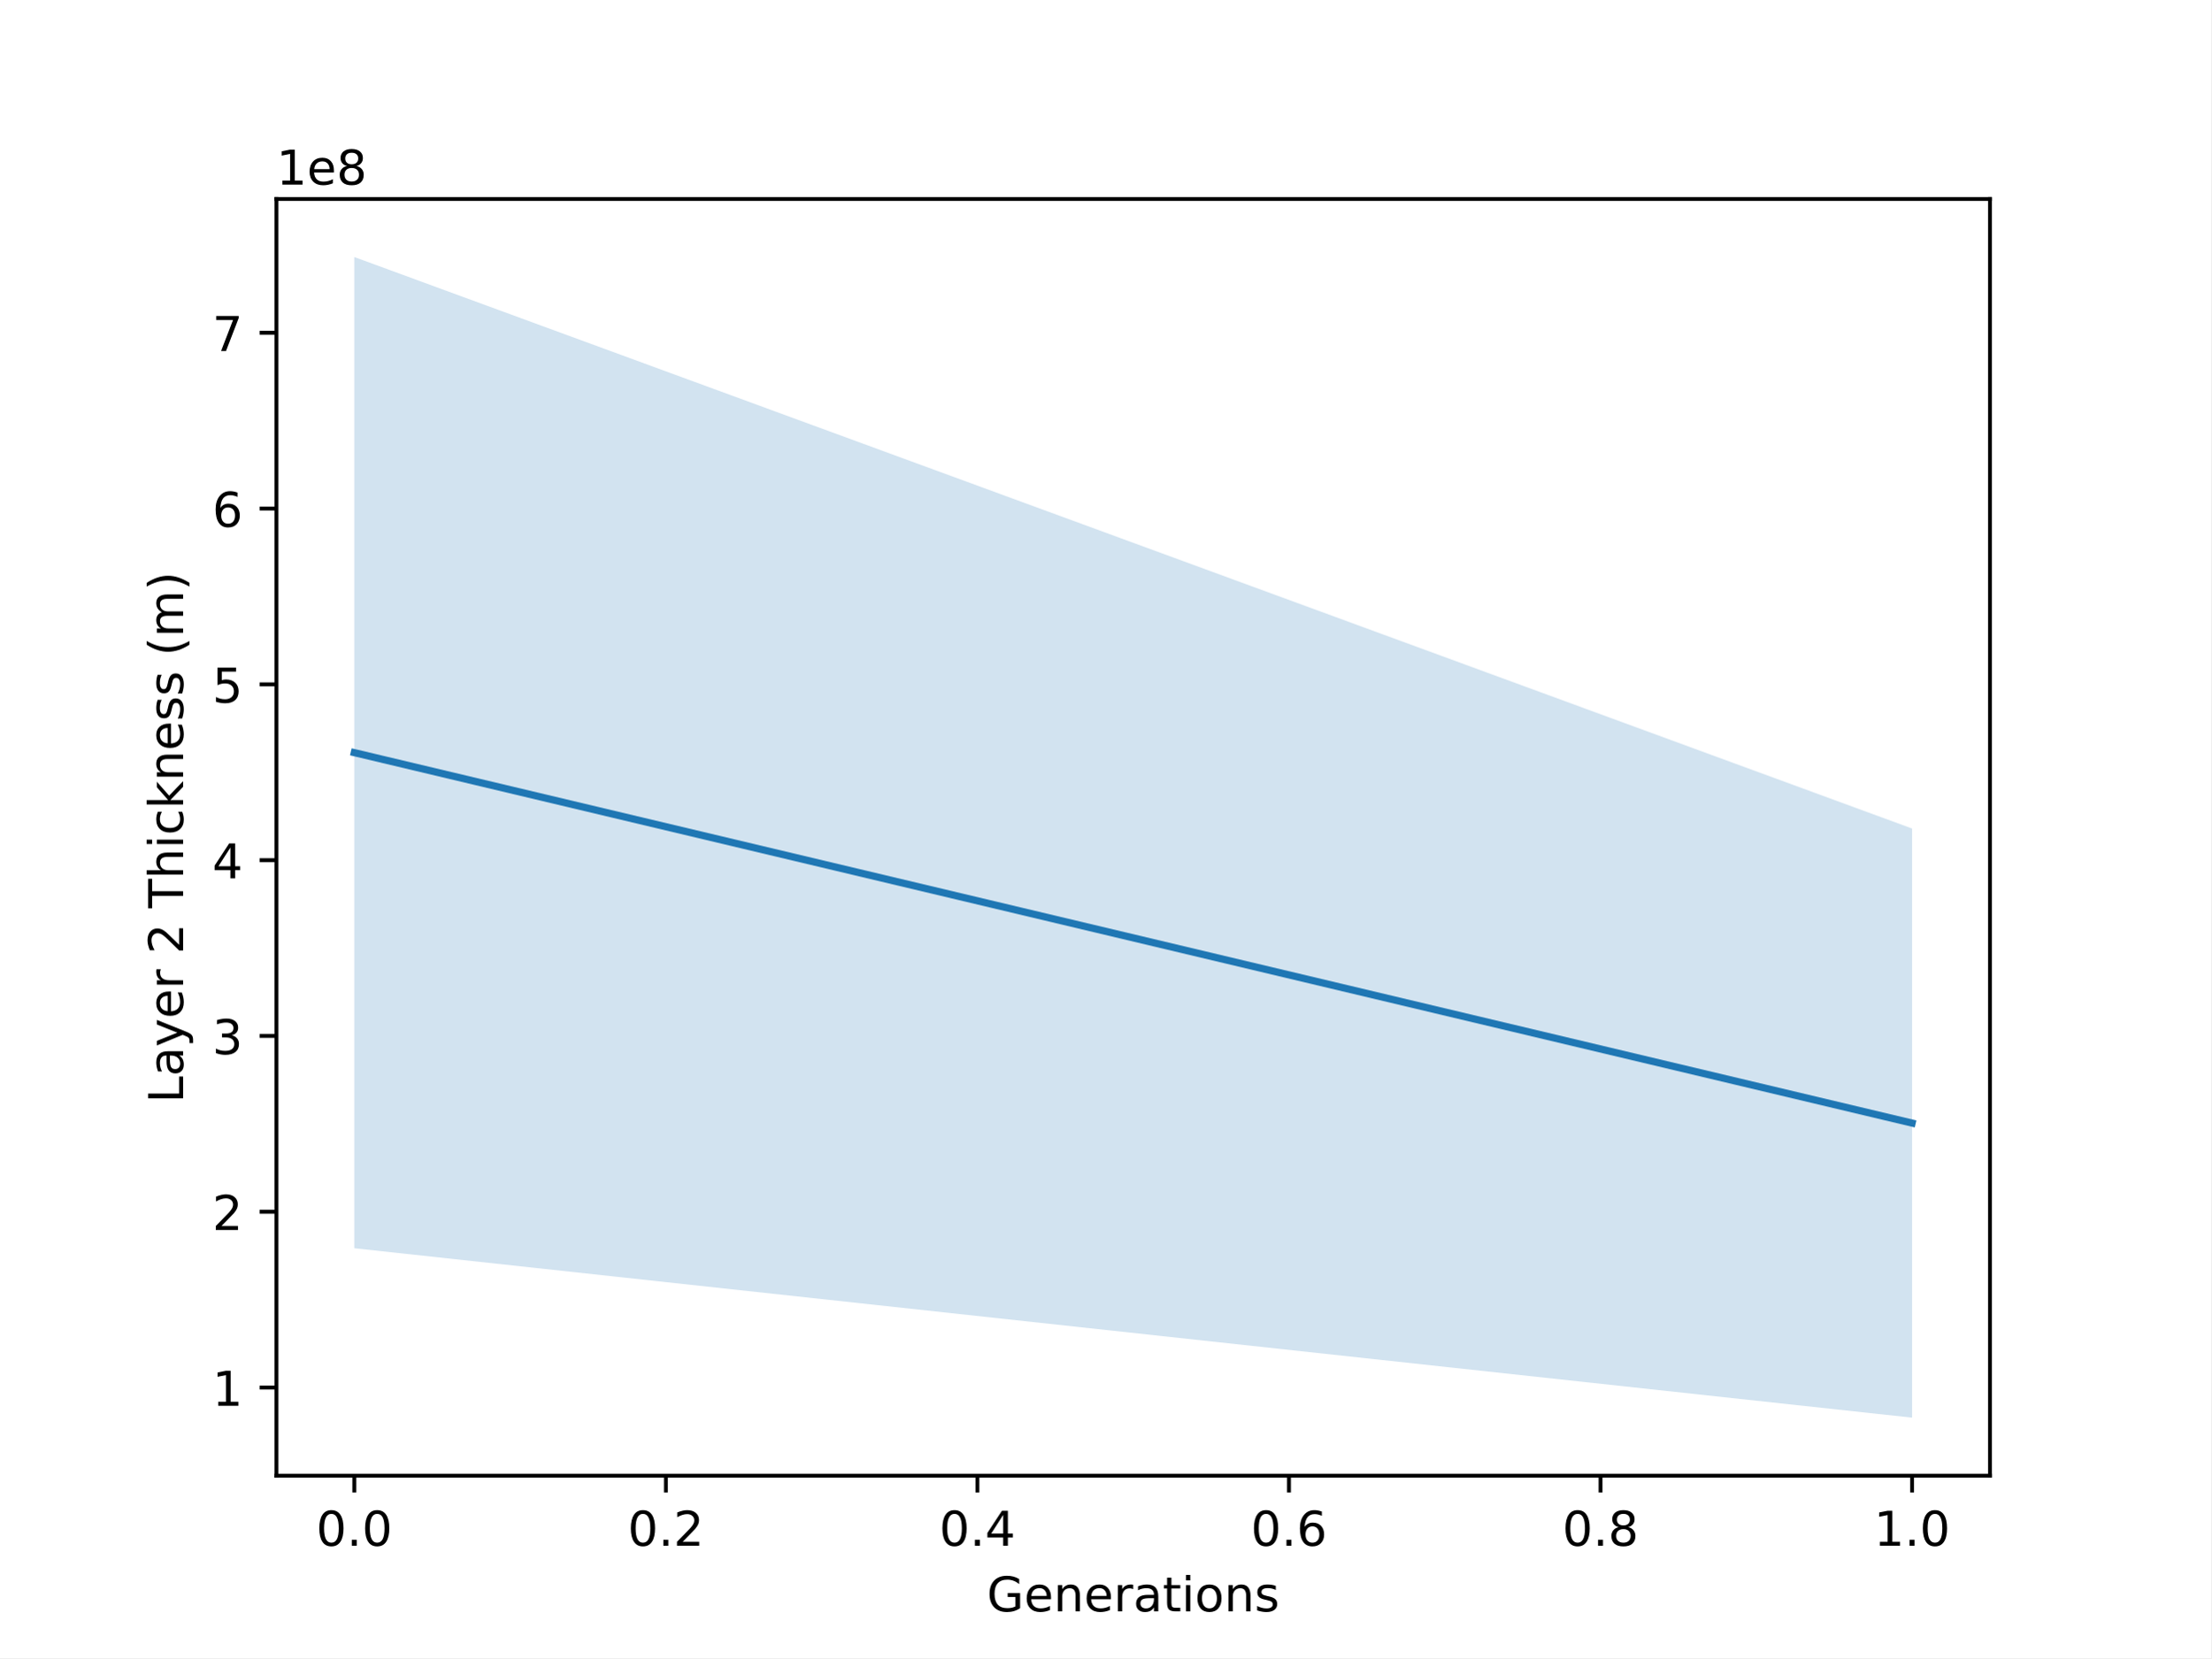
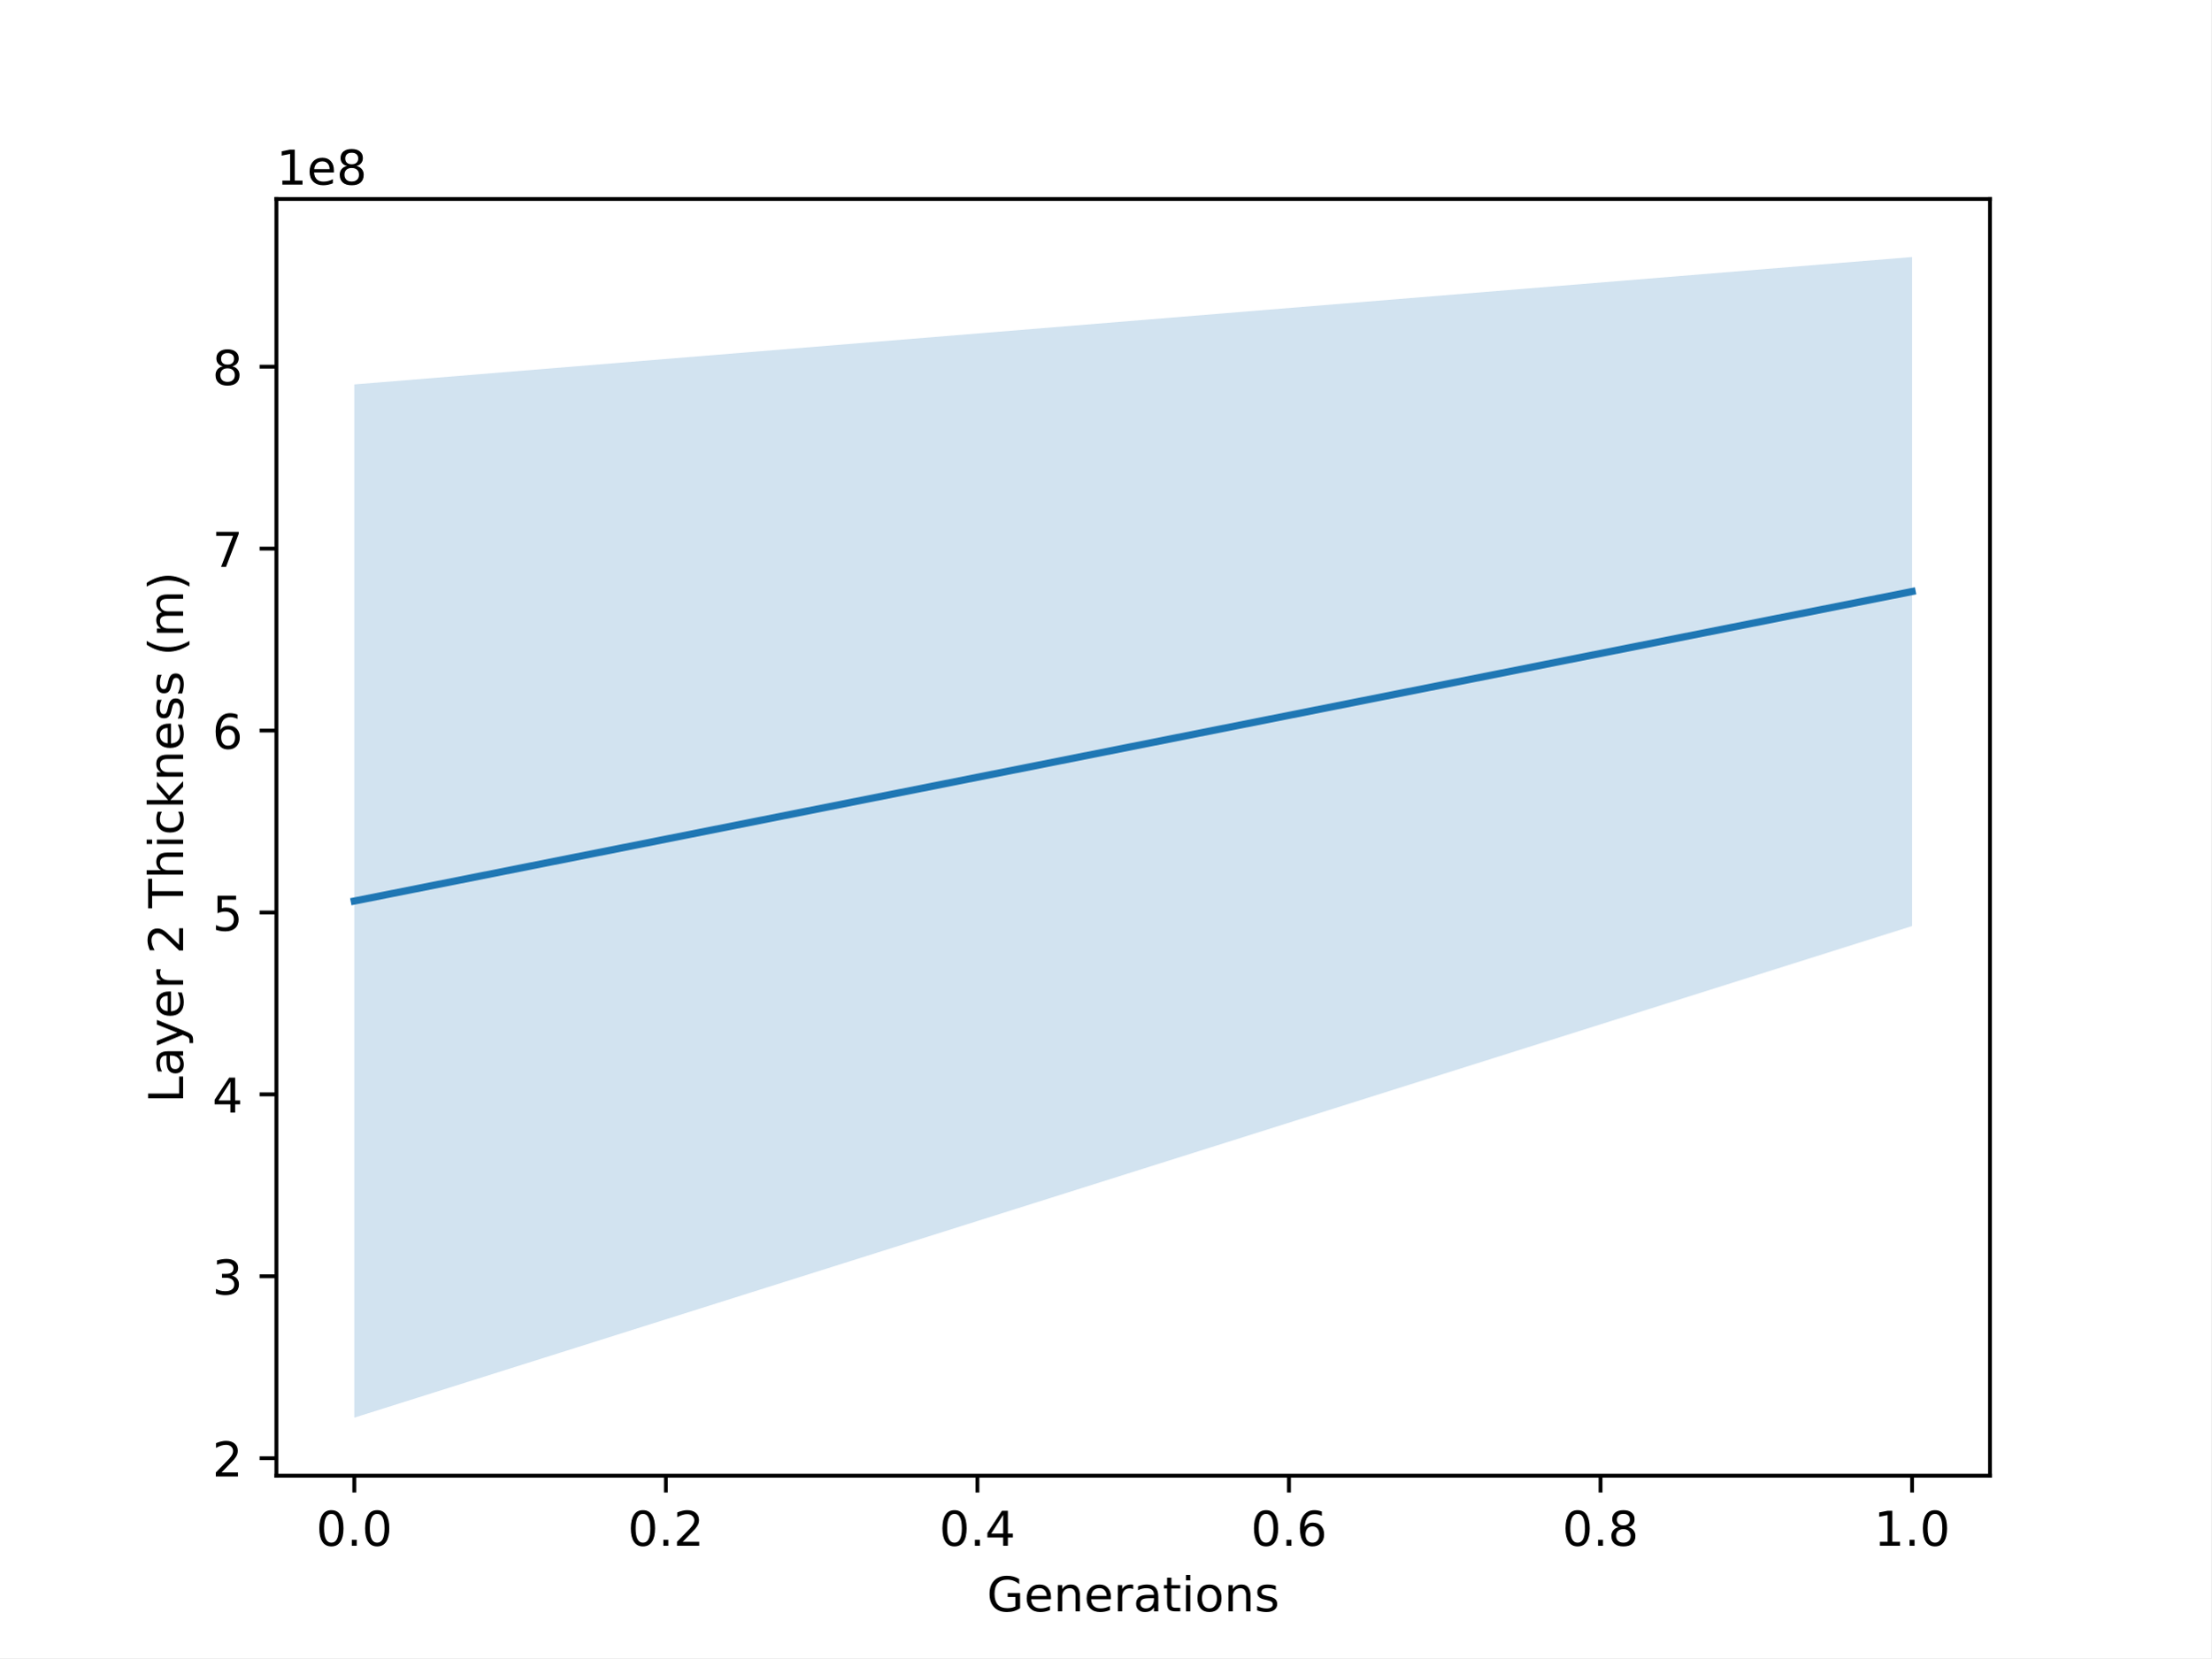
<svg xmlns="http://www.w3.org/2000/svg" xmlns:xlink="http://www.w3.org/1999/xlink" width="460.8pt" height="345.6pt" viewBox="0 0 460.8 345.6" version="1.1">
  <defs>
    <style type="text/css">*{stroke-linejoin: round; stroke-linecap: butt}</style>
  </defs>
  <g id="figure_1">
    <g id="patch_1">
      <path d="M 0 345.6  L 460.8 345.6  L 460.8 0  L 0 0  z " style="fill: #ffffff" />
    </g>
    <g id="axes_1">
      <g id="patch_2">
        <path d="M 57.6 307.584  L 414.72 307.584  L 414.72 41.472  L 57.6 41.472  z " style="fill: #ffffff" />
      </g>
      <g id="PolyCollection_1">
-         <path d="M 73.833 53.568  L 73.833 260.174  L 398.487 295.488  L 398.487 172.69  L 398.487 172.69  L 73.833 53.568  z " clip-path="url(#pdbdecde3e6)" style="fill: #1f77b4; fill-opacity: 0.2" />
+         <path d="M 73.833 80.124  L 73.833 295.488  L 398.487 193.013  L 398.487 53.568  L 398.487 53.568  L 73.833 80.124  z " clip-path="url(#pe792e4c48d)" style="fill: #1f77b4; fill-opacity: 0.2" />
      </g>
      <g id="matplotlib.axis_1">
        <g id="xtick_1">
          <g id="line2d_1">
            <defs>
-               <path id="m484fc38f1e" d="M 0 0  L 0 3.5  " style="stroke: #000000; stroke-width: 0.8" />
+               <path id="m81d0a5feff" d="M 0 0  L 0 3.5  " style="stroke: #000000; stroke-width: 0.8" />
            </defs>
            <g>
-               <use xlink:href="#m484fc38f1e" x="73.833" y="307.584" style="stroke: #000000; stroke-width: 0.8" />
+               <use xlink:href="#m81d0a5feff" x="73.833" y="307.584" style="stroke: #000000; stroke-width: 0.8" />
            </g>
          </g>
          <g id="text_1">
            <g transform="translate(65.88116 322.1824)scale(0.1 -0.1)">
              <defs>
                <path id="DejaVuSans-30" d="M 2034 4250  Q 1547 4250 1301 3770  Q 1056 3291 1056 2328  Q 1056 1369 1301 889  Q 1547 409 2034 409  Q 2525 409 2770 889  Q 3016 1369 3016 2328  Q 3016 3291 2770 3770  Q 2525 4250 2034 4250  z M 2034 4750  Q 2819 4750 3233 4129  Q 3647 3509 3647 2328  Q 3647 1150 3233 529  Q 2819 -91 2034 -91  Q 1250 -91 836 529  Q 422 1150 422 2328  Q 422 3509 836 4129  Q 1250 4750 2034 4750  z " transform="scale(0.015625)" />
                <path id="DejaVuSans-2e" d="M 684 794  L 1344 794  L 1344 0  L 684 0  L 684 794  z " transform="scale(0.015625)" />
              </defs>
              <use xlink:href="#DejaVuSans-30" />
              <use xlink:href="#DejaVuSans-2e" x="63.623" />
              <use xlink:href="#DejaVuSans-30" x="95.41" />
            </g>
          </g>
        </g>
        <g id="xtick_2">
          <g id="line2d_2">
            <g>
-               <use xlink:href="#m484fc38f1e" x="138.764" y="307.584" style="stroke: #000000; stroke-width: 0.8" />
+               <use xlink:href="#m81d0a5feff" x="138.764" y="307.584" style="stroke: #000000; stroke-width: 0.8" />
            </g>
          </g>
          <g id="text_2">
            <g transform="translate(130.8121 322.1824)scale(0.1 -0.1)">
              <defs>
                <path id="DejaVuSans-32" d="M 1228 531  L 3431 531  L 3431 0  L 469 0  L 469 531  Q 828 903 1448 1529  Q 2069 2156 2228 2338  Q 2531 2678 2651 2914  Q 2772 3150 2772 3378  Q 2772 3750 2511 3984  Q 2250 4219 1831 4219  Q 1534 4219 1204 4116  Q 875 4013 500 3803  L 500 4441  Q 881 4594 1212 4672  Q 1544 4750 1819 4750  Q 2544 4750 2975 4387  Q 3406 4025 3406 3419  Q 3406 3131 3298 2873  Q 3191 2616 2906 2266  Q 2828 2175 2409 1742  Q 1991 1309 1228 531  z " transform="scale(0.015625)" />
              </defs>
              <use xlink:href="#DejaVuSans-30" />
              <use xlink:href="#DejaVuSans-2e" x="63.623" />
              <use xlink:href="#DejaVuSans-32" x="95.41" />
            </g>
          </g>
        </g>
        <g id="xtick_3">
          <g id="line2d_3">
            <g>
-               <use xlink:href="#m484fc38f1e" x="203.695" y="307.584" style="stroke: #000000; stroke-width: 0.8" />
+               <use xlink:href="#m81d0a5feff" x="203.695" y="307.584" style="stroke: #000000; stroke-width: 0.8" />
            </g>
          </g>
          <g id="text_3">
            <g transform="translate(195.743 322.1824)scale(0.1 -0.1)">
              <defs>
                <path id="DejaVuSans-34" d="M 2419 4116  L 825 1625  L 2419 1625  L 2419 4116  z M 2253 4666  L 3047 4666  L 3047 1625  L 3713 1625  L 3713 1100  L 3047 1100  L 3047 0  L 2419 0  L 2419 1100  L 313 1100  L 313 1709  L 2253 4666  z " transform="scale(0.015625)" />
              </defs>
              <use xlink:href="#DejaVuSans-30" />
              <use xlink:href="#DejaVuSans-2e" x="63.623" />
              <use xlink:href="#DejaVuSans-34" x="95.41" />
            </g>
          </g>
        </g>
        <g id="xtick_4">
          <g id="line2d_4">
            <g>
-               <use xlink:href="#m484fc38f1e" x="268.625" y="307.584" style="stroke: #000000; stroke-width: 0.8" />
+               <use xlink:href="#m81d0a5feff" x="268.625" y="307.584" style="stroke: #000000; stroke-width: 0.8" />
            </g>
          </g>
          <g id="text_4">
            <g transform="translate(260.6739 322.1824)scale(0.1 -0.1)">
              <defs>
                <path id="DejaVuSans-36" d="M 2113 2584  Q 1688 2584 1439 2293  Q 1191 2003 1191 1497  Q 1191 994 1439 701  Q 1688 409 2113 409  Q 2538 409 2786 701  Q 3034 994 3034 1497  Q 3034 2003 2786 2293  Q 2538 2584 2113 2584  z M 3366 4563  L 3366 3988  Q 3128 4100 2886 4159  Q 2644 4219 2406 4219  Q 1781 4219 1451 3797  Q 1122 3375 1075 2522  Q 1259 2794 1537 2939  Q 1816 3084 2150 3084  Q 2853 3084 3261 2657  Q 3669 2231 3669 1497  Q 3669 778 3244 343  Q 2819 -91 2113 -91  Q 1303 -91 875 529  Q 447 1150 447 2328  Q 447 3434 972 4092  Q 1497 4750 2381 4750  Q 2619 4750 2861 4703  Q 3103 4656 3366 4563  z " transform="scale(0.015625)" />
              </defs>
              <use xlink:href="#DejaVuSans-30" />
              <use xlink:href="#DejaVuSans-2e" x="63.623" />
              <use xlink:href="#DejaVuSans-36" x="95.41" />
            </g>
          </g>
        </g>
        <g id="xtick_5">
          <g id="line2d_5">
            <g>
-               <use xlink:href="#m484fc38f1e" x="333.556" y="307.584" style="stroke: #000000; stroke-width: 0.8" />
+               <use xlink:href="#m81d0a5feff" x="333.556" y="307.584" style="stroke: #000000; stroke-width: 0.8" />
            </g>
          </g>
          <g id="text_5">
            <g transform="translate(325.6048 322.1824)scale(0.1 -0.1)">
              <defs>
                <path id="DejaVuSans-38" d="M 2034 2216  Q 1584 2216 1326 1975  Q 1069 1734 1069 1313  Q 1069 891 1326 650  Q 1584 409 2034 409  Q 2484 409 2743 651  Q 3003 894 3003 1313  Q 3003 1734 2745 1975  Q 2488 2216 2034 2216  z M 1403 2484  Q 997 2584 770 2862  Q 544 3141 544 3541  Q 544 4100 942 4425  Q 1341 4750 2034 4750  Q 2731 4750 3128 4425  Q 3525 4100 3525 3541  Q 3525 3141 3298 2862  Q 3072 2584 2669 2484  Q 3125 2378 3379 2068  Q 3634 1759 3634 1313  Q 3634 634 3220 271  Q 2806 -91 2034 -91  Q 1263 -91 848 271  Q 434 634 434 1313  Q 434 1759 690 2068  Q 947 2378 1403 2484  z M 1172 3481  Q 1172 3119 1398 2916  Q 1625 2713 2034 2713  Q 2441 2713 2670 2916  Q 2900 3119 2900 3481  Q 2900 3844 2670 4047  Q 2441 4250 2034 4250  Q 1625 4250 1398 4047  Q 1172 3844 1172 3481  z " transform="scale(0.015625)" />
              </defs>
              <use xlink:href="#DejaVuSans-30" />
              <use xlink:href="#DejaVuSans-2e" x="63.623" />
              <use xlink:href="#DejaVuSans-38" x="95.41" />
            </g>
          </g>
        </g>
        <g id="xtick_6">
          <g id="line2d_6">
            <g>
-               <use xlink:href="#m484fc38f1e" x="398.487" y="307.584" style="stroke: #000000; stroke-width: 0.8" />
+               <use xlink:href="#m81d0a5feff" x="398.487" y="307.584" style="stroke: #000000; stroke-width: 0.8" />
            </g>
          </g>
          <g id="text_6">
            <g transform="translate(390.5357 322.1824)scale(0.1 -0.1)">
              <defs>
                <path id="DejaVuSans-31" d="M 794 531  L 1825 531  L 1825 4091  L 703 3866  L 703 4441  L 1819 4666  L 2450 4666  L 2450 531  L 3481 531  L 3481 0  L 794 0  L 794 531  z " transform="scale(0.015625)" />
              </defs>
              <use xlink:href="#DejaVuSans-31" />
              <use xlink:href="#DejaVuSans-2e" x="63.623" />
              <use xlink:href="#DejaVuSans-30" x="95.41" />
            </g>
          </g>
        </g>
        <g id="text_7">
          <g transform="translate(205.6623 335.8606)scale(0.1 -0.1)">
            <defs>
              <path id="DejaVuSans-47" d="M 3809 666  L 3809 1919  L 2778 1919  L 2778 2438  L 4434 2438  L 4434 434  Q 4069 175 3628 42  Q 3188 -91 2688 -91  Q 1594 -91 976 548  Q 359 1188 359 2328  Q 359 3472 976 4111  Q 1594 4750 2688 4750  Q 3144 4750 3555 4637  Q 3966 4525 4313 4306  L 4313 3634  Q 3963 3931 3569 4081  Q 3175 4231 2741 4231  Q 1884 4231 1454 3753  Q 1025 3275 1025 2328  Q 1025 1384 1454 906  Q 1884 428 2741 428  Q 3075 428 3337 486  Q 3600 544 3809 666  z " transform="scale(0.015625)" />
              <path id="DejaVuSans-65" d="M 3597 1894  L 3597 1613  L 953 1613  Q 991 1019 1311 708  Q 1631 397 2203 397  Q 2534 397 2845 478  Q 3156 559 3463 722  L 3463 178  Q 3153 47 2828 -22  Q 2503 -91 2169 -91  Q 1331 -91 842 396  Q 353 884 353 1716  Q 353 2575 817 3079  Q 1281 3584 2069 3584  Q 2775 3584 3186 3129  Q 3597 2675 3597 1894  z M 3022 2063  Q 3016 2534 2758 2815  Q 2500 3097 2075 3097  Q 1594 3097 1305 2825  Q 1016 2553 972 2059  L 3022 2063  z " transform="scale(0.015625)" />
              <path id="DejaVuSans-6e" d="M 3513 2113  L 3513 0  L 2938 0  L 2938 2094  Q 2938 2591 2744 2837  Q 2550 3084 2163 3084  Q 1697 3084 1428 2787  Q 1159 2491 1159 1978  L 1159 0  L 581 0  L 581 3500  L 1159 3500  L 1159 2956  Q 1366 3272 1645 3428  Q 1925 3584 2291 3584  Q 2894 3584 3203 3211  Q 3513 2838 3513 2113  z " transform="scale(0.015625)" />
              <path id="DejaVuSans-72" d="M 2631 2963  Q 2534 3019 2420 3045  Q 2306 3072 2169 3072  Q 1681 3072 1420 2755  Q 1159 2438 1159 1844  L 1159 0  L 581 0  L 581 3500  L 1159 3500  L 1159 2956  Q 1341 3275 1631 3429  Q 1922 3584 2338 3584  Q 2397 3584 2469 3576  Q 2541 3569 2628 3553  L 2631 2963  z " transform="scale(0.015625)" />
              <path id="DejaVuSans-61" d="M 2194 1759  Q 1497 1759 1228 1600  Q 959 1441 959 1056  Q 959 750 1161 570  Q 1363 391 1709 391  Q 2188 391 2477 730  Q 2766 1069 2766 1631  L 2766 1759  L 2194 1759  z M 3341 1997  L 3341 0  L 2766 0  L 2766 531  Q 2569 213 2275 61  Q 1981 -91 1556 -91  Q 1019 -91 701 211  Q 384 513 384 1019  Q 384 1609 779 1909  Q 1175 2209 1959 2209  L 2766 2209  L 2766 2266  Q 2766 2663 2505 2880  Q 2244 3097 1772 3097  Q 1472 3097 1187 3025  Q 903 2953 641 2809  L 641 3341  Q 956 3463 1253 3523  Q 1550 3584 1831 3584  Q 2591 3584 2966 3190  Q 3341 2797 3341 1997  z " transform="scale(0.015625)" />
              <path id="DejaVuSans-74" d="M 1172 4494  L 1172 3500  L 2356 3500  L 2356 3053  L 1172 3053  L 1172 1153  Q 1172 725 1289 603  Q 1406 481 1766 481  L 2356 481  L 2356 0  L 1766 0  Q 1100 0 847 248  Q 594 497 594 1153  L 594 3053  L 172 3053  L 172 3500  L 594 3500  L 594 4494  L 1172 4494  z " transform="scale(0.015625)" />
              <path id="DejaVuSans-69" d="M 603 3500  L 1178 3500  L 1178 0  L 603 0  L 603 3500  z M 603 4863  L 1178 4863  L 1178 4134  L 603 4134  L 603 4863  z " transform="scale(0.015625)" />
              <path id="DejaVuSans-6f" d="M 1959 3097  Q 1497 3097 1228 2736  Q 959 2375 959 1747  Q 959 1119 1226 758  Q 1494 397 1959 397  Q 2419 397 2687 759  Q 2956 1122 2956 1747  Q 2956 2369 2687 2733  Q 2419 3097 1959 3097  z M 1959 3584  Q 2709 3584 3137 3096  Q 3566 2609 3566 1747  Q 3566 888 3137 398  Q 2709 -91 1959 -91  Q 1206 -91 779 398  Q 353 888 353 1747  Q 353 2609 779 3096  Q 1206 3584 1959 3584  z " transform="scale(0.015625)" />
              <path id="DejaVuSans-73" d="M 2834 3397  L 2834 2853  Q 2591 2978 2328 3040  Q 2066 3103 1784 3103  Q 1356 3103 1142 2972  Q 928 2841 928 2578  Q 928 2378 1081 2264  Q 1234 2150 1697 2047  L 1894 2003  Q 2506 1872 2764 1633  Q 3022 1394 3022 966  Q 3022 478 2636 193  Q 2250 -91 1575 -91  Q 1294 -91 989 -36  Q 684 19 347 128  L 347 722  Q 666 556 975 473  Q 1284 391 1588 391  Q 1994 391 2212 530  Q 2431 669 2431 922  Q 2431 1156 2273 1281  Q 2116 1406 1581 1522  L 1381 1569  Q 847 1681 609 1914  Q 372 2147 372 2553  Q 372 3047 722 3315  Q 1072 3584 1716 3584  Q 2034 3584 2315 3537  Q 2597 3491 2834 3397  z " transform="scale(0.015625)" />
            </defs>
            <use xlink:href="#DejaVuSans-47" />
            <use xlink:href="#DejaVuSans-65" x="77.49" />
            <use xlink:href="#DejaVuSans-6e" x="139.014" />
            <use xlink:href="#DejaVuSans-65" x="202.393" />
            <use xlink:href="#DejaVuSans-72" x="263.916" />
            <use xlink:href="#DejaVuSans-61" x="305.029" />
            <use xlink:href="#DejaVuSans-74" x="366.309" />
            <use xlink:href="#DejaVuSans-69" x="405.518" />
            <use xlink:href="#DejaVuSans-6f" x="433.301" />
            <use xlink:href="#DejaVuSans-6e" x="494.482" />
            <use xlink:href="#DejaVuSans-73" x="557.861" />
          </g>
        </g>
      </g>
      <g id="matplotlib.axis_2">
        <g id="ytick_1">
          <g id="line2d_7">
            <defs>
-               <path id="m9fda169e31" d="M 0 0  L -3.5 0  " style="stroke: #000000; stroke-width: 0.8" />
+               <path id="m2cbe32a95f" d="M 0 0  L -3.5 0  " style="stroke: #000000; stroke-width: 0.8" />
            </defs>
            <g>
-               <use xlink:href="#m9fda169e31" x="57.6" y="289.21" style="stroke: #000000; stroke-width: 0.8" />
+               <use xlink:href="#m2cbe32a95f" x="57.6" y="303.938" style="stroke: #000000; stroke-width: 0.8" />
            </g>
          </g>
          <g id="text_8">
-             <g transform="translate(44.2375 293.0093)scale(0.1 -0.1)">
-               <use xlink:href="#DejaVuSans-31" />
+             <g transform="translate(44.2375 307.737)scale(0.1 -0.1)">
+               <use xlink:href="#DejaVuSans-32" />
            </g>
          </g>
        </g>
        <g id="ytick_2">
          <g id="line2d_8">
            <g>
-               <use xlink:href="#m9fda169e31" x="57.6" y="252.567" style="stroke: #000000; stroke-width: 0.8" />
+               <use xlink:href="#m2cbe32a95f" x="57.6" y="266.02" style="stroke: #000000; stroke-width: 0.8" />
            </g>
          </g>
          <g id="text_9">
-             <g transform="translate(44.2375 256.3665)scale(0.1 -0.1)">
-               <use xlink:href="#DejaVuSans-32" />
+             <g transform="translate(44.2375 269.8189)scale(0.1 -0.1)">
+               <defs>
+                 <path id="DejaVuSans-33" d="M 2597 2516  Q 3050 2419 3304 2112  Q 3559 1806 3559 1356  Q 3559 666 3084 287  Q 2609 -91 1734 -91  Q 1441 -91 1130 -33  Q 819 25 488 141  L 488 750  Q 750 597 1062 519  Q 1375 441 1716 441  Q 2309 441 2620 675  Q 2931 909 2931 1356  Q 2931 1769 2642 2001  Q 2353 2234 1838 2234  L 1294 2234  L 1294 2753  L 1863 2753  Q 2328 2753 2575 2939  Q 2822 3125 2822 3475  Q 2822 3834 2567 4026  Q 2313 4219 1838 4219  Q 1578 4219 1281 4162  Q 984 4106 628 3988  L 628 4550  Q 988 4650 1302 4700  Q 1616 4750 1894 4750  Q 2613 4750 3031 4423  Q 3450 4097 3450 3541  Q 3450 3153 3228 2886  Q 3006 2619 2597 2516  z " transform="scale(0.015625)" />
+               </defs>
+               <use xlink:href="#DejaVuSans-33" />
            </g>
          </g>
        </g>
        <g id="ytick_3">
          <g id="line2d_9">
            <g>
-               <use xlink:href="#m9fda169e31" x="57.6" y="215.924" style="stroke: #000000; stroke-width: 0.8" />
+               <use xlink:href="#m2cbe32a95f" x="57.6" y="228.102" style="stroke: #000000; stroke-width: 0.8" />
            </g>
          </g>
          <g id="text_10">
-             <g transform="translate(44.2375 219.7237)scale(0.1 -0.1)">
-               <defs>
-                 <path id="DejaVuSans-33" d="M 2597 2516  Q 3050 2419 3304 2112  Q 3559 1806 3559 1356  Q 3559 666 3084 287  Q 2609 -91 1734 -91  Q 1441 -91 1130 -33  Q 819 25 488 141  L 488 750  Q 750 597 1062 519  Q 1375 441 1716 441  Q 2309 441 2620 675  Q 2931 909 2931 1356  Q 2931 1769 2642 2001  Q 2353 2234 1838 2234  L 1294 2234  L 1294 2753  L 1863 2753  Q 2328 2753 2575 2939  Q 2822 3125 2822 3475  Q 2822 3834 2567 4026  Q 2313 4219 1838 4219  Q 1578 4219 1281 4162  Q 984 4106 628 3988  L 628 4550  Q 988 4650 1302 4700  Q 1616 4750 1894 4750  Q 2613 4750 3031 4423  Q 3450 4097 3450 3541  Q 3450 3153 3228 2886  Q 3006 2619 2597 2516  z " transform="scale(0.015625)" />
-               </defs>
-               <use xlink:href="#DejaVuSans-33" />
+             <g transform="translate(44.2375 231.9008)scale(0.1 -0.1)">
+               <use xlink:href="#DejaVuSans-34" />
            </g>
          </g>
        </g>
        <g id="ytick_4">
          <g id="line2d_10">
            <g>
-               <use xlink:href="#m9fda169e31" x="57.6" y="179.282" style="stroke: #000000; stroke-width: 0.8" />
+               <use xlink:href="#m2cbe32a95f" x="57.6" y="190.183" style="stroke: #000000; stroke-width: 0.8" />
            </g>
          </g>
          <g id="text_11">
-             <g transform="translate(44.2375 183.0809)scale(0.1 -0.1)">
-               <use xlink:href="#DejaVuSans-34" />
+             <g transform="translate(44.2375 193.9827)scale(0.1 -0.1)">
+               <defs>
+                 <path id="DejaVuSans-35" d="M 691 4666  L 3169 4666  L 3169 4134  L 1269 4134  L 1269 2991  Q 1406 3038 1543 3061  Q 1681 3084 1819 3084  Q 2600 3084 3056 2656  Q 3513 2228 3513 1497  Q 3513 744 3044 326  Q 2575 -91 1722 -91  Q 1428 -91 1123 -41  Q 819 9 494 109  L 494 744  Q 775 591 1075 516  Q 1375 441 1709 441  Q 2250 441 2565 725  Q 2881 1009 2881 1497  Q 2881 1984 2565 2268  Q 2250 2553 1709 2553  Q 1456 2553 1204 2497  Q 953 2441 691 2322  L 691 4666  z " transform="scale(0.015625)" />
+               </defs>
+               <use xlink:href="#DejaVuSans-35" />
            </g>
          </g>
        </g>
        <g id="ytick_5">
          <g id="line2d_11">
            <g>
-               <use xlink:href="#m9fda169e31" x="57.6" y="142.639" style="stroke: #000000; stroke-width: 0.8" />
+               <use xlink:href="#m2cbe32a95f" x="57.6" y="152.265" style="stroke: #000000; stroke-width: 0.8" />
            </g>
          </g>
          <g id="text_12">
-             <g transform="translate(44.2375 146.4381)scale(0.1 -0.1)">
-               <defs>
-                 <path id="DejaVuSans-35" d="M 691 4666  L 3169 4666  L 3169 4134  L 1269 4134  L 1269 2991  Q 1406 3038 1543 3061  Q 1681 3084 1819 3084  Q 2600 3084 3056 2656  Q 3513 2228 3513 1497  Q 3513 744 3044 326  Q 2575 -91 1722 -91  Q 1428 -91 1123 -41  Q 819 9 494 109  L 494 744  Q 775 591 1075 516  Q 1375 441 1709 441  Q 2250 441 2565 725  Q 2881 1009 2881 1497  Q 2881 1984 2565 2268  Q 2250 2553 1709 2553  Q 1456 2553 1204 2497  Q 953 2441 691 2322  L 691 4666  z " transform="scale(0.015625)" />
-               </defs>
-               <use xlink:href="#DejaVuSans-35" />
+             <g transform="translate(44.2375 156.0645)scale(0.1 -0.1)">
+               <use xlink:href="#DejaVuSans-36" />
            </g>
          </g>
        </g>
        <g id="ytick_6">
          <g id="line2d_12">
            <g>
-               <use xlink:href="#m9fda169e31" x="57.6" y="105.996" style="stroke: #000000; stroke-width: 0.8" />
+               <use xlink:href="#m2cbe32a95f" x="57.6" y="114.347" style="stroke: #000000; stroke-width: 0.8" />
            </g>
          </g>
          <g id="text_13">
-             <g transform="translate(44.2375 109.7954)scale(0.1 -0.1)">
-               <use xlink:href="#DejaVuSans-36" />
+             <g transform="translate(44.2375 118.1464)scale(0.1 -0.1)">
+               <defs>
+                 <path id="DejaVuSans-37" d="M 525 4666  L 3525 4666  L 3525 4397  L 1831 0  L 1172 0  L 2766 4134  L 525 4134  L 525 4666  z " transform="scale(0.015625)" />
+               </defs>
+               <use xlink:href="#DejaVuSans-37" />
            </g>
          </g>
        </g>
        <g id="ytick_7">
          <g id="line2d_13">
            <g>
-               <use xlink:href="#m9fda169e31" x="57.6" y="69.353" style="stroke: #000000; stroke-width: 0.8" />
+               <use xlink:href="#m2cbe32a95f" x="57.6" y="76.429" style="stroke: #000000; stroke-width: 0.8" />
            </g>
          </g>
          <g id="text_14">
-             <g transform="translate(44.2375 73.15257)scale(0.1 -0.1)">
-               <defs>
-                 <path id="DejaVuSans-37" d="M 525 4666  L 3525 4666  L 3525 4397  L 1831 0  L 1172 0  L 2766 4134  L 525 4134  L 525 4666  z " transform="scale(0.015625)" />
-               </defs>
-               <use xlink:href="#DejaVuSans-37" />
+             <g transform="translate(44.2375 80.22826)scale(0.1 -0.1)">
+               <use xlink:href="#DejaVuSans-38" />
            </g>
          </g>
        </g>
        <g id="text_15">
          <g transform="translate(38.15781 229.9007)rotate(-90)scale(0.1 -0.1)">
            <defs>
              <path id="DejaVuSans-4c" d="M 628 4666  L 1259 4666  L 1259 531  L 3531 531  L 3531 0  L 628 0  L 628 4666  z " transform="scale(0.015625)" />
              <path id="DejaVuSans-79" d="M 2059 -325  Q 1816 -950 1584 -1140  Q 1353 -1331 966 -1331  L 506 -1331  L 506 -850  L 844 -850  Q 1081 -850 1212 -737  Q 1344 -625 1503 -206  L 1606 56  L 191 3500  L 800 3500  L 1894 763  L 2988 3500  L 3597 3500  L 2059 -325  z " transform="scale(0.015625)" />
              <path id="DejaVuSans-20" transform="scale(0.015625)" />
              <path id="DejaVuSans-54" d="M -19 4666  L 3928 4666  L 3928 4134  L 2272 4134  L 2272 0  L 1638 0  L 1638 4134  L -19 4134  L -19 4666  z " transform="scale(0.015625)" />
              <path id="DejaVuSans-68" d="M 3513 2113  L 3513 0  L 2938 0  L 2938 2094  Q 2938 2591 2744 2837  Q 2550 3084 2163 3084  Q 1697 3084 1428 2787  Q 1159 2491 1159 1978  L 1159 0  L 581 0  L 581 4863  L 1159 4863  L 1159 2956  Q 1366 3272 1645 3428  Q 1925 3584 2291 3584  Q 2894 3584 3203 3211  Q 3513 2838 3513 2113  z " transform="scale(0.015625)" />
              <path id="DejaVuSans-63" d="M 3122 3366  L 3122 2828  Q 2878 2963 2633 3030  Q 2388 3097 2138 3097  Q 1578 3097 1268 2742  Q 959 2388 959 1747  Q 959 1106 1268 751  Q 1578 397 2138 397  Q 2388 397 2633 464  Q 2878 531 3122 666  L 3122 134  Q 2881 22 2623 -34  Q 2366 -91 2075 -91  Q 1284 -91 818 406  Q 353 903 353 1747  Q 353 2603 823 3093  Q 1294 3584 2113 3584  Q 2378 3584 2631 3529  Q 2884 3475 3122 3366  z " transform="scale(0.015625)" />
              <path id="DejaVuSans-6b" d="M 581 4863  L 1159 4863  L 1159 1991  L 2875 3500  L 3609 3500  L 1753 1863  L 3688 0  L 2938 0  L 1159 1709  L 1159 0  L 581 0  L 581 4863  z " transform="scale(0.015625)" />
              <path id="DejaVuSans-28" d="M 1984 4856  Q 1566 4138 1362 3434  Q 1159 2731 1159 2009  Q 1159 1288 1364 580  Q 1569 -128 1984 -844  L 1484 -844  Q 1016 -109 783 600  Q 550 1309 550 2009  Q 550 2706 781 3412  Q 1013 4119 1484 4856  L 1984 4856  z " transform="scale(0.015625)" />
              <path id="DejaVuSans-6d" d="M 3328 2828  Q 3544 3216 3844 3400  Q 4144 3584 4550 3584  Q 5097 3584 5394 3201  Q 5691 2819 5691 2113  L 5691 0  L 5113 0  L 5113 2094  Q 5113 2597 4934 2840  Q 4756 3084 4391 3084  Q 3944 3084 3684 2787  Q 3425 2491 3425 1978  L 3425 0  L 2847 0  L 2847 2094  Q 2847 2600 2669 2842  Q 2491 3084 2119 3084  Q 1678 3084 1418 2786  Q 1159 2488 1159 1978  L 1159 0  L 581 0  L 581 3500  L 1159 3500  L 1159 2956  Q 1356 3278 1631 3431  Q 1906 3584 2284 3584  Q 2666 3584 2933 3390  Q 3200 3197 3328 2828  z " transform="scale(0.015625)" />
              <path id="DejaVuSans-29" d="M 513 4856  L 1013 4856  Q 1481 4119 1714 3412  Q 1947 2706 1947 2009  Q 1947 1309 1714 600  Q 1481 -109 1013 -844  L 513 -844  Q 928 -128 1133 580  Q 1338 1288 1338 2009  Q 1338 2731 1133 3434  Q 928 4138 513 4856  z " transform="scale(0.015625)" />
            </defs>
            <use xlink:href="#DejaVuSans-4c" />
            <use xlink:href="#DejaVuSans-61" x="55.713" />
            <use xlink:href="#DejaVuSans-79" x="116.992" />
            <use xlink:href="#DejaVuSans-65" x="176.172" />
            <use xlink:href="#DejaVuSans-72" x="237.695" />
            <use xlink:href="#DejaVuSans-20" x="278.809" />
            <use xlink:href="#DejaVuSans-32" x="310.596" />
            <use xlink:href="#DejaVuSans-20" x="374.219" />
            <use xlink:href="#DejaVuSans-54" x="406.006" />
            <use xlink:href="#DejaVuSans-68" x="467.09" />
            <use xlink:href="#DejaVuSans-69" x="530.469" />
            <use xlink:href="#DejaVuSans-63" x="558.252" />
            <use xlink:href="#DejaVuSans-6b" x="613.232" />
            <use xlink:href="#DejaVuSans-6e" x="671.143" />
            <use xlink:href="#DejaVuSans-65" x="734.521" />
            <use xlink:href="#DejaVuSans-73" x="796.045" />
            <use xlink:href="#DejaVuSans-73" x="848.145" />
            <use xlink:href="#DejaVuSans-20" x="900.244" />
            <use xlink:href="#DejaVuSans-28" x="932.031" />
            <use xlink:href="#DejaVuSans-6d" x="971.045" />
            <use xlink:href="#DejaVuSans-29" x="1068.457" />
          </g>
        </g>
        <g id="text_16">
          <g transform="translate(57.6 38.472)scale(0.1 -0.1)">
            <use xlink:href="#DejaVuSans-31" />
            <use xlink:href="#DejaVuSans-65" x="63.623" />
            <use xlink:href="#DejaVuSans-38" x="125.146" />
          </g>
        </g>
      </g>
      <g id="line2d_14">
-         <path d="M 73.833 156.871  L 398.487 234.089  " clip-path="url(#pdbdecde3e6)" style="fill: none; stroke: #1f77b4; stroke-width: 1.5; stroke-linecap: square" />
+         <path d="M 73.833 187.806  L 398.487 123.29  " clip-path="url(#pe792e4c48d)" style="fill: none; stroke: #1f77b4; stroke-width: 1.5; stroke-linecap: square" />
      </g>
      <g id="patch_3">
        <path d="M 57.6 307.584  L 57.6 41.472  " style="fill: none; stroke: #000000; stroke-width: 0.8; stroke-linejoin: miter; stroke-linecap: square" />
      </g>
      <g id="patch_4">
        <path d="M 414.72 307.584  L 414.72 41.472  " style="fill: none; stroke: #000000; stroke-width: 0.8; stroke-linejoin: miter; stroke-linecap: square" />
      </g>
      <g id="patch_5">
        <path d="M 57.6 307.584  L 414.72 307.584  " style="fill: none; stroke: #000000; stroke-width: 0.8; stroke-linejoin: miter; stroke-linecap: square" />
      </g>
      <g id="patch_6">
        <path d="M 57.6 41.472  L 414.72 41.472  " style="fill: none; stroke: #000000; stroke-width: 0.8; stroke-linejoin: miter; stroke-linecap: square" />
      </g>
    </g>
  </g>
  <defs>
-     <clipPath id="pdbdecde3e6">
+     <clipPath id="pe792e4c48d">
      <rect x="57.6" y="41.472" width="357.12" height="266.112" />
    </clipPath>
  </defs>
</svg>
